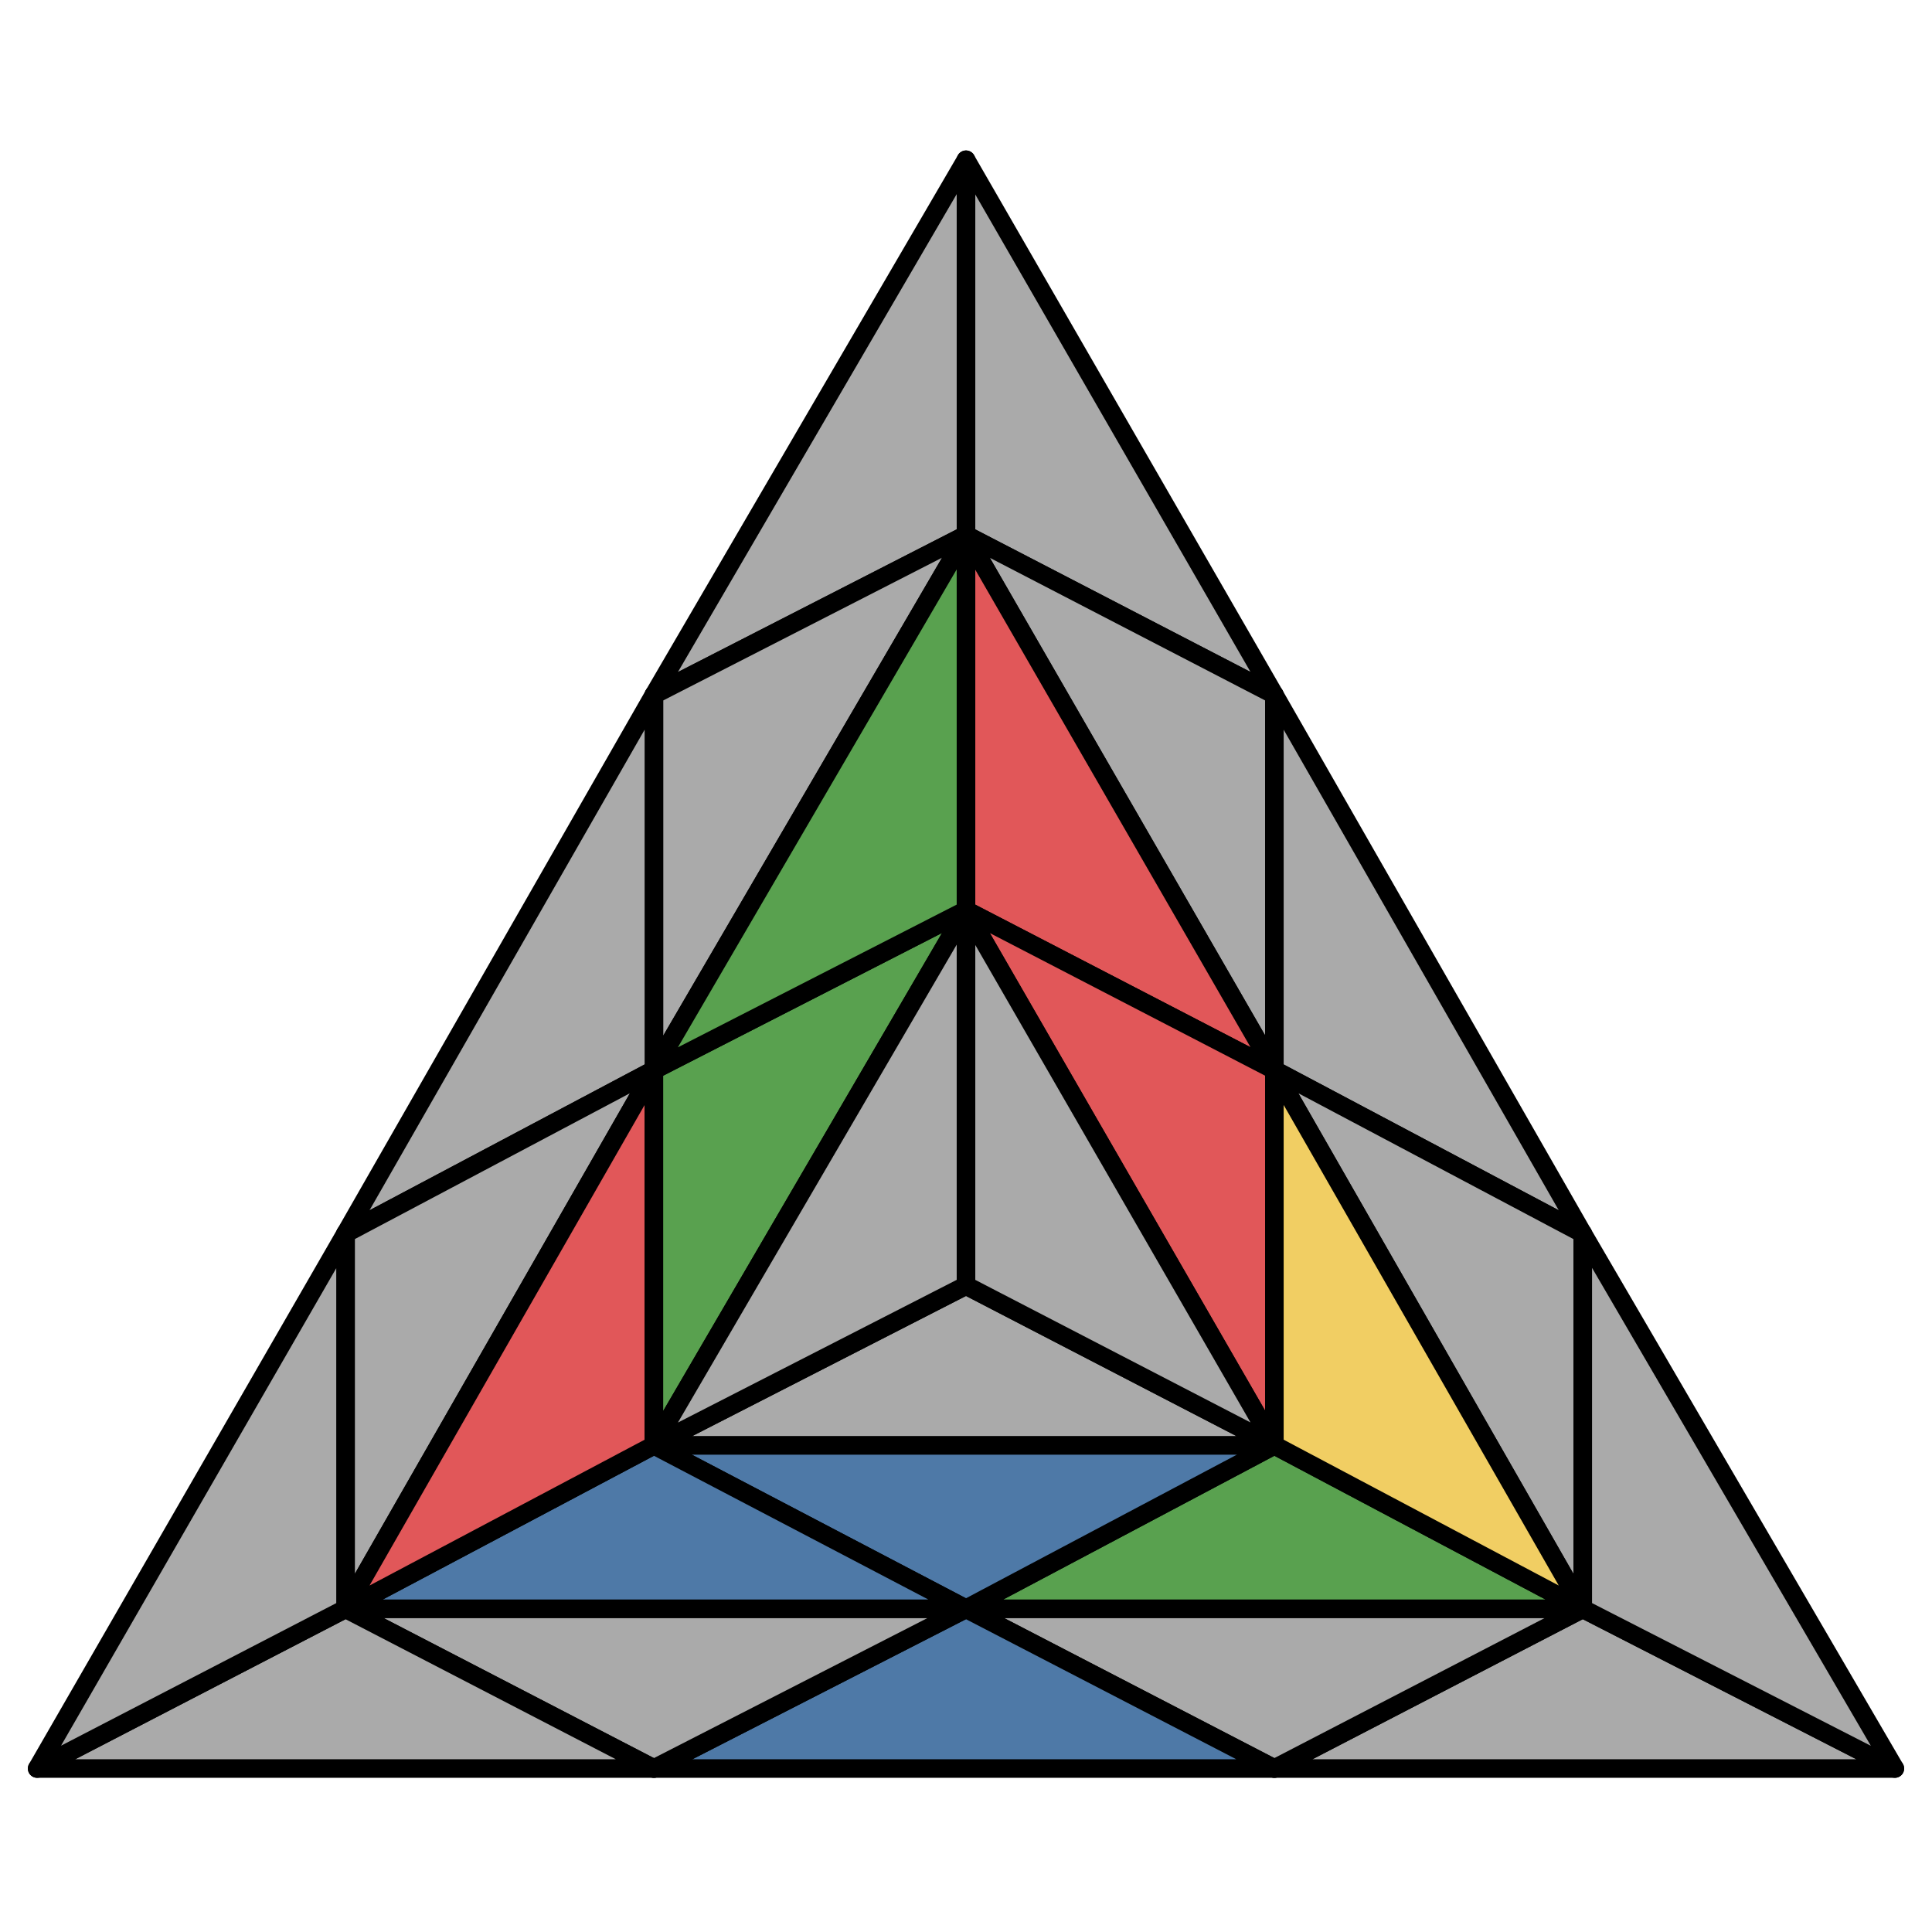
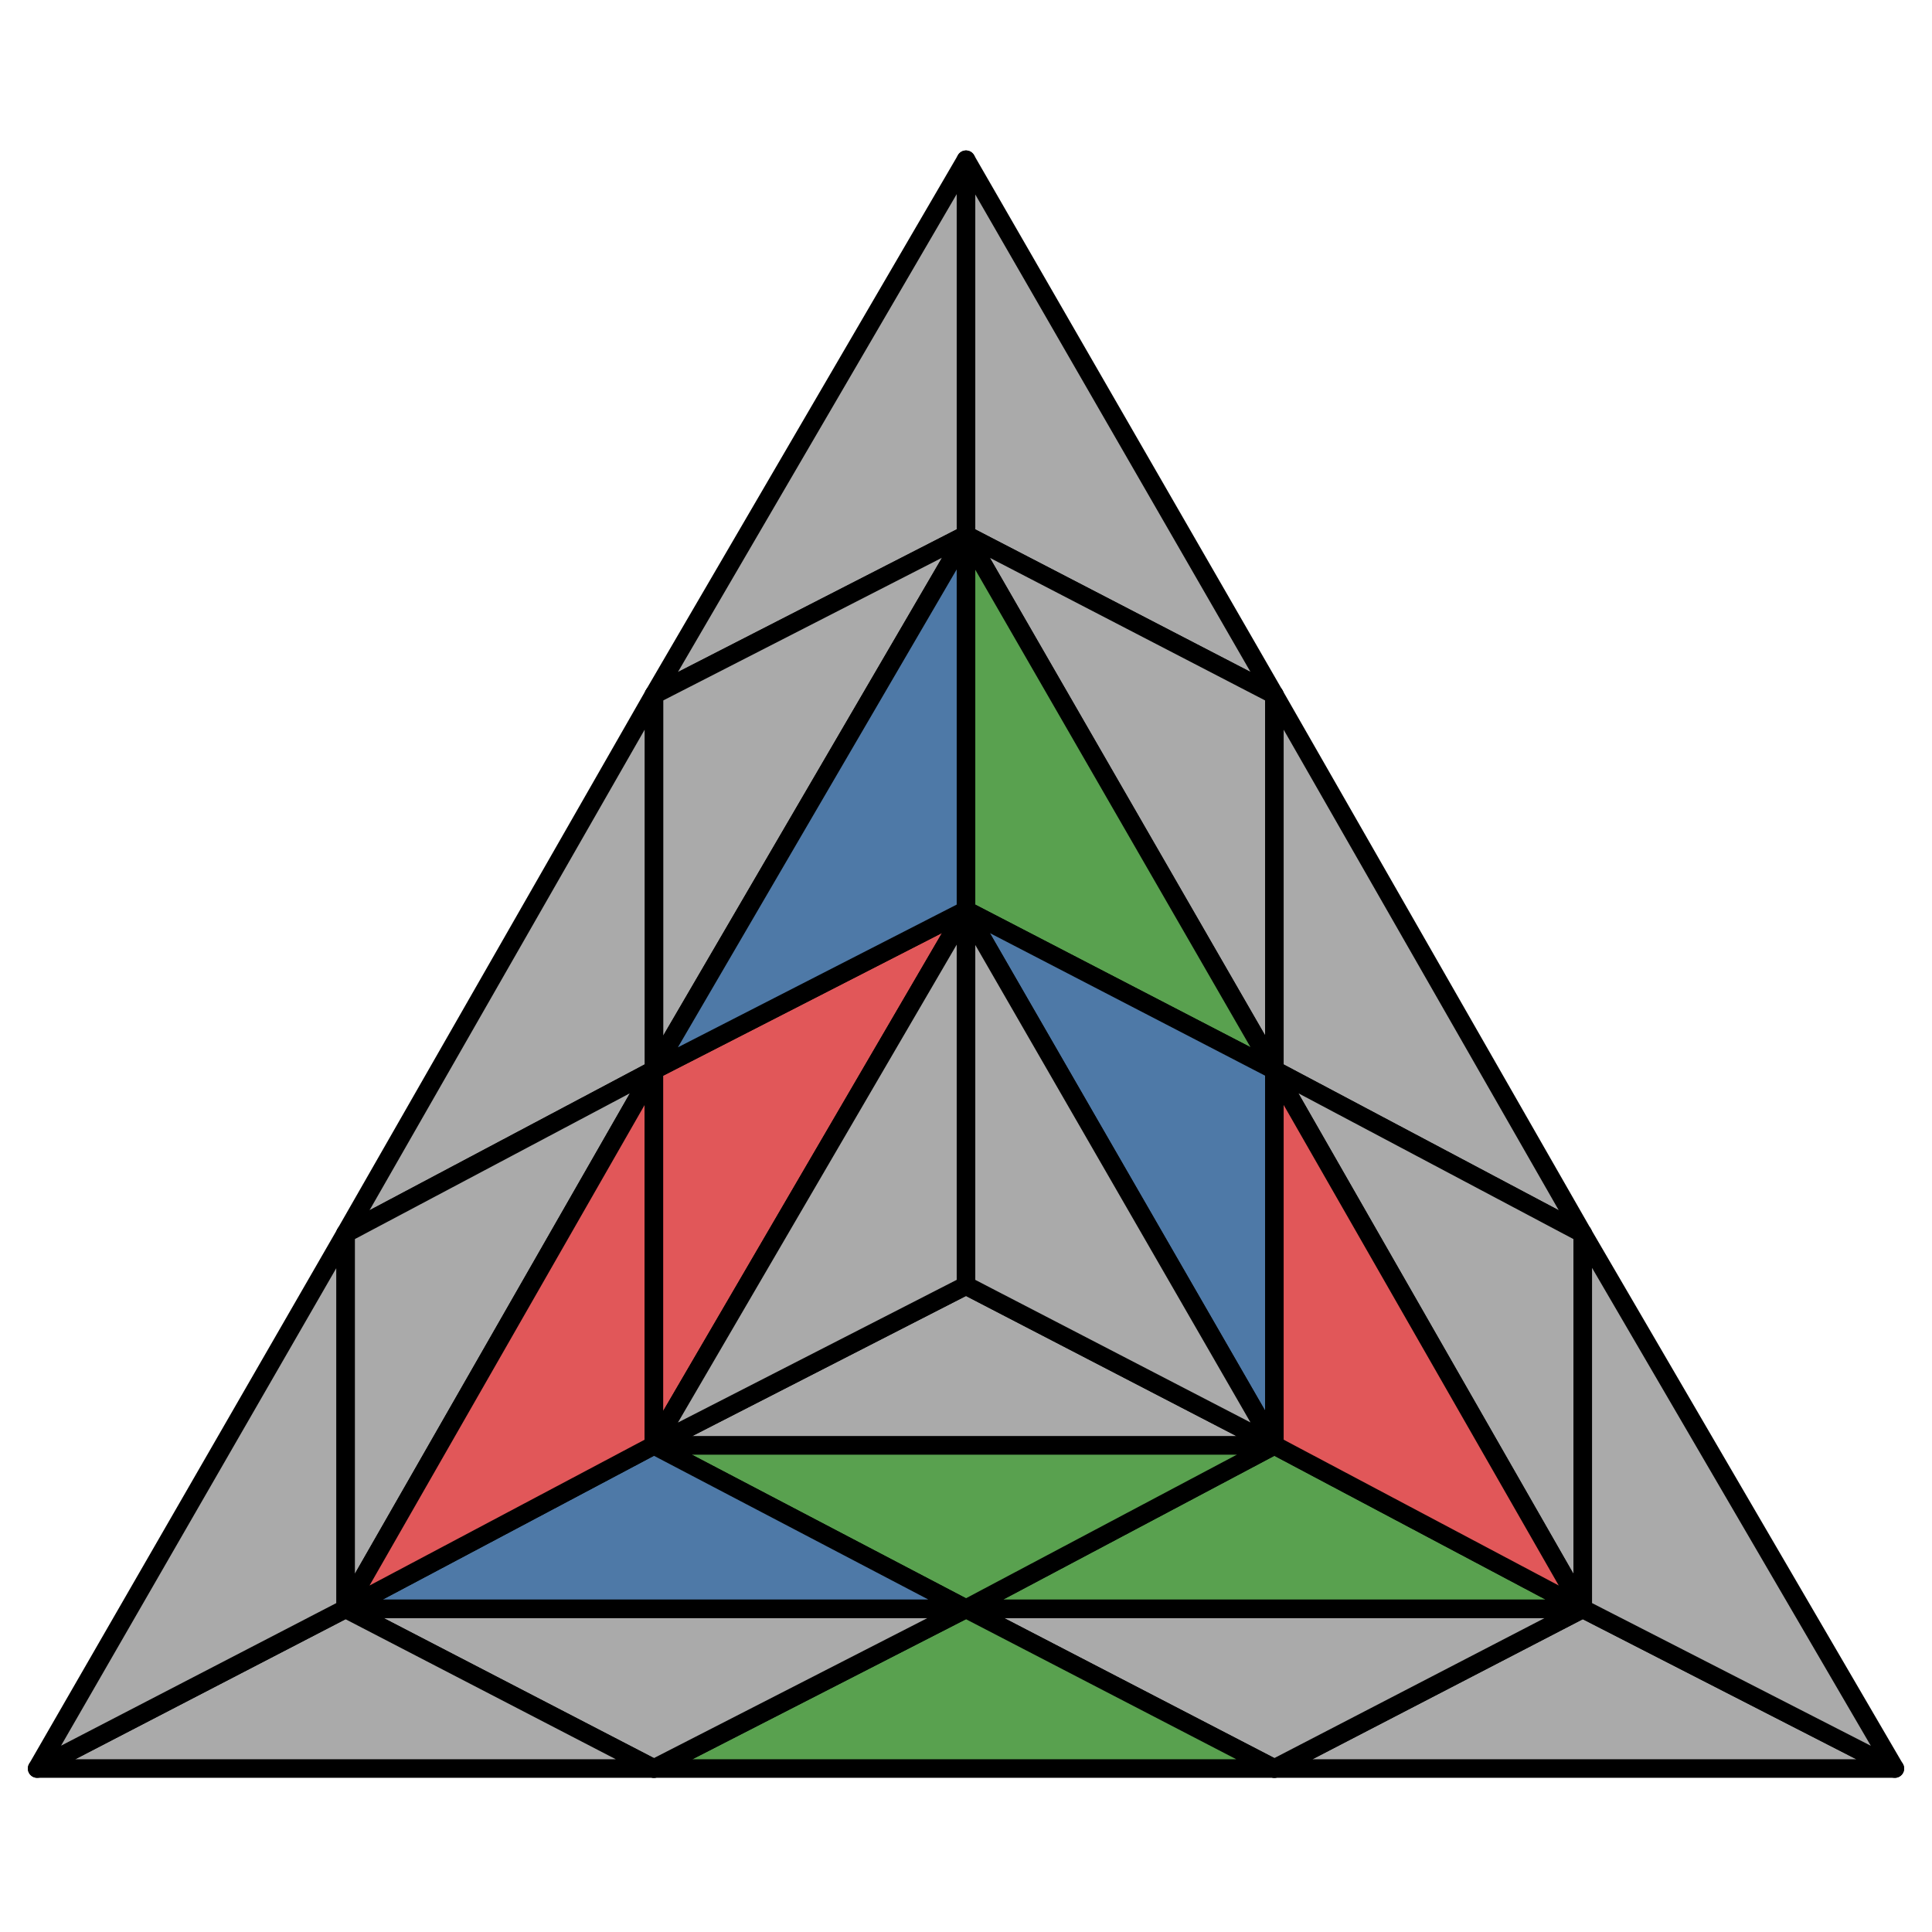
<svg xmlns="http://www.w3.org/2000/svg" id="4" viewBox="0 0 520 520">
  <style>
polygon { stroke: black; stroke-width: 5px; stroke-linejoin: round;}
.green {fill: #59a14f;}
.red {fill: #e15759;}
.blue {fill: #4e79a7;}
.yellow {fill: #f1ce63;}
.grey {fill: #aaa;}
</style>
  <polygon class="grey" points="343 476 426 433 510 476" />
  <polygon class="grey" points="260 433 343 476 426 433" />
-   <polygon class="blue" points="176 476 260 433 343 476" />
+   <polygon class="green" points="176 476 260 433 343 476" />
  <polygon class="grey" points="93 433 176 476 260 433" />
  <polygon class="grey" points="10 476 93 433 176 476" />
  <polygon class="grey" points="176 187 260 144 260 43" />
  <polygon class="grey" points="176 288 176 187 260 144" />
  <polygon class="grey" points="93 332 176 288 176 187" />
  <polygon class="grey" points="93 433 93 332 176 288" />
  <polygon class="grey" points="10 476 93 433 93 332" />
  <polygon class="grey" points="343 187 260 144 260 43" />
  <polygon class="grey" points="343 288 343 187 260 144" />
  <polygon class="grey" points="426 332 343 288 343 187" />
  <polygon class="grey" points="426 433 426 332 343 288" />
  <polygon class="grey" points="426 433 510 476 426 332" />
  <polygon class="green" points="426 433 343 389 260 433" />
-   <polygon class="blue" points="260 433 176 389 343 389" />
+   <polygon class="green" points="260 433 176 389 343 389" />
  <polygon class="blue" points="93 433 176 389 260 433" />
  <polygon class="red" points="176 288 93 433 176 389" />
-   <polygon class="green" points="176 288 260 245 176 389" />
-   <polygon class="green" points="176 288 260 144 260 245" />
-   <polygon class="red" points="260 144 343 288 260 245" />
-   <polygon class="red" points="343 288 260 245 343 389" />
-   <polygon class="yellow" points="343 288 426 433 343 389" />
+   <polygon class="red" points="176 288 260 245 176 389" />
+   <polygon class="blue" points="176 288 260 144 260 245" />
+   <polygon class="green" points="260 144 343 288 260 245" />
+   <polygon class="blue" points="343 288 260 245 343 389" />
+   <polygon class="red" points="343 288 426 433 343 389" />
  <polygon class="grey" points="343 389 260 346 176 389" />
  <polygon class="grey" points="176 389 260 245 260 346" />
  <polygon class="grey" points="343 389 260 245 260 346" />
</svg>
